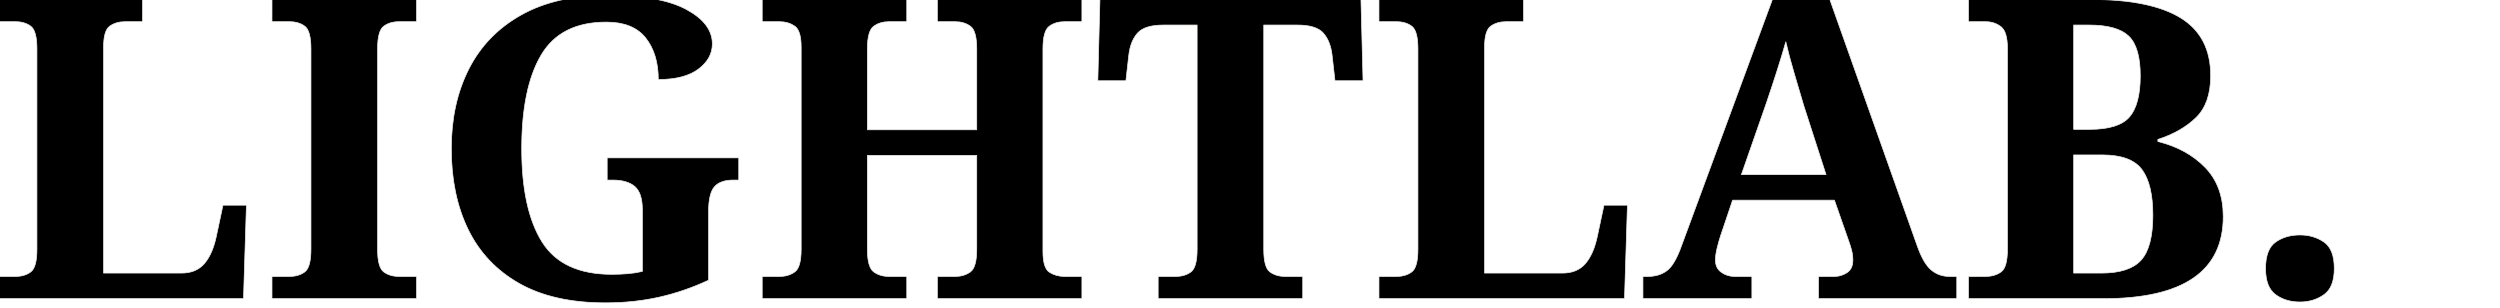
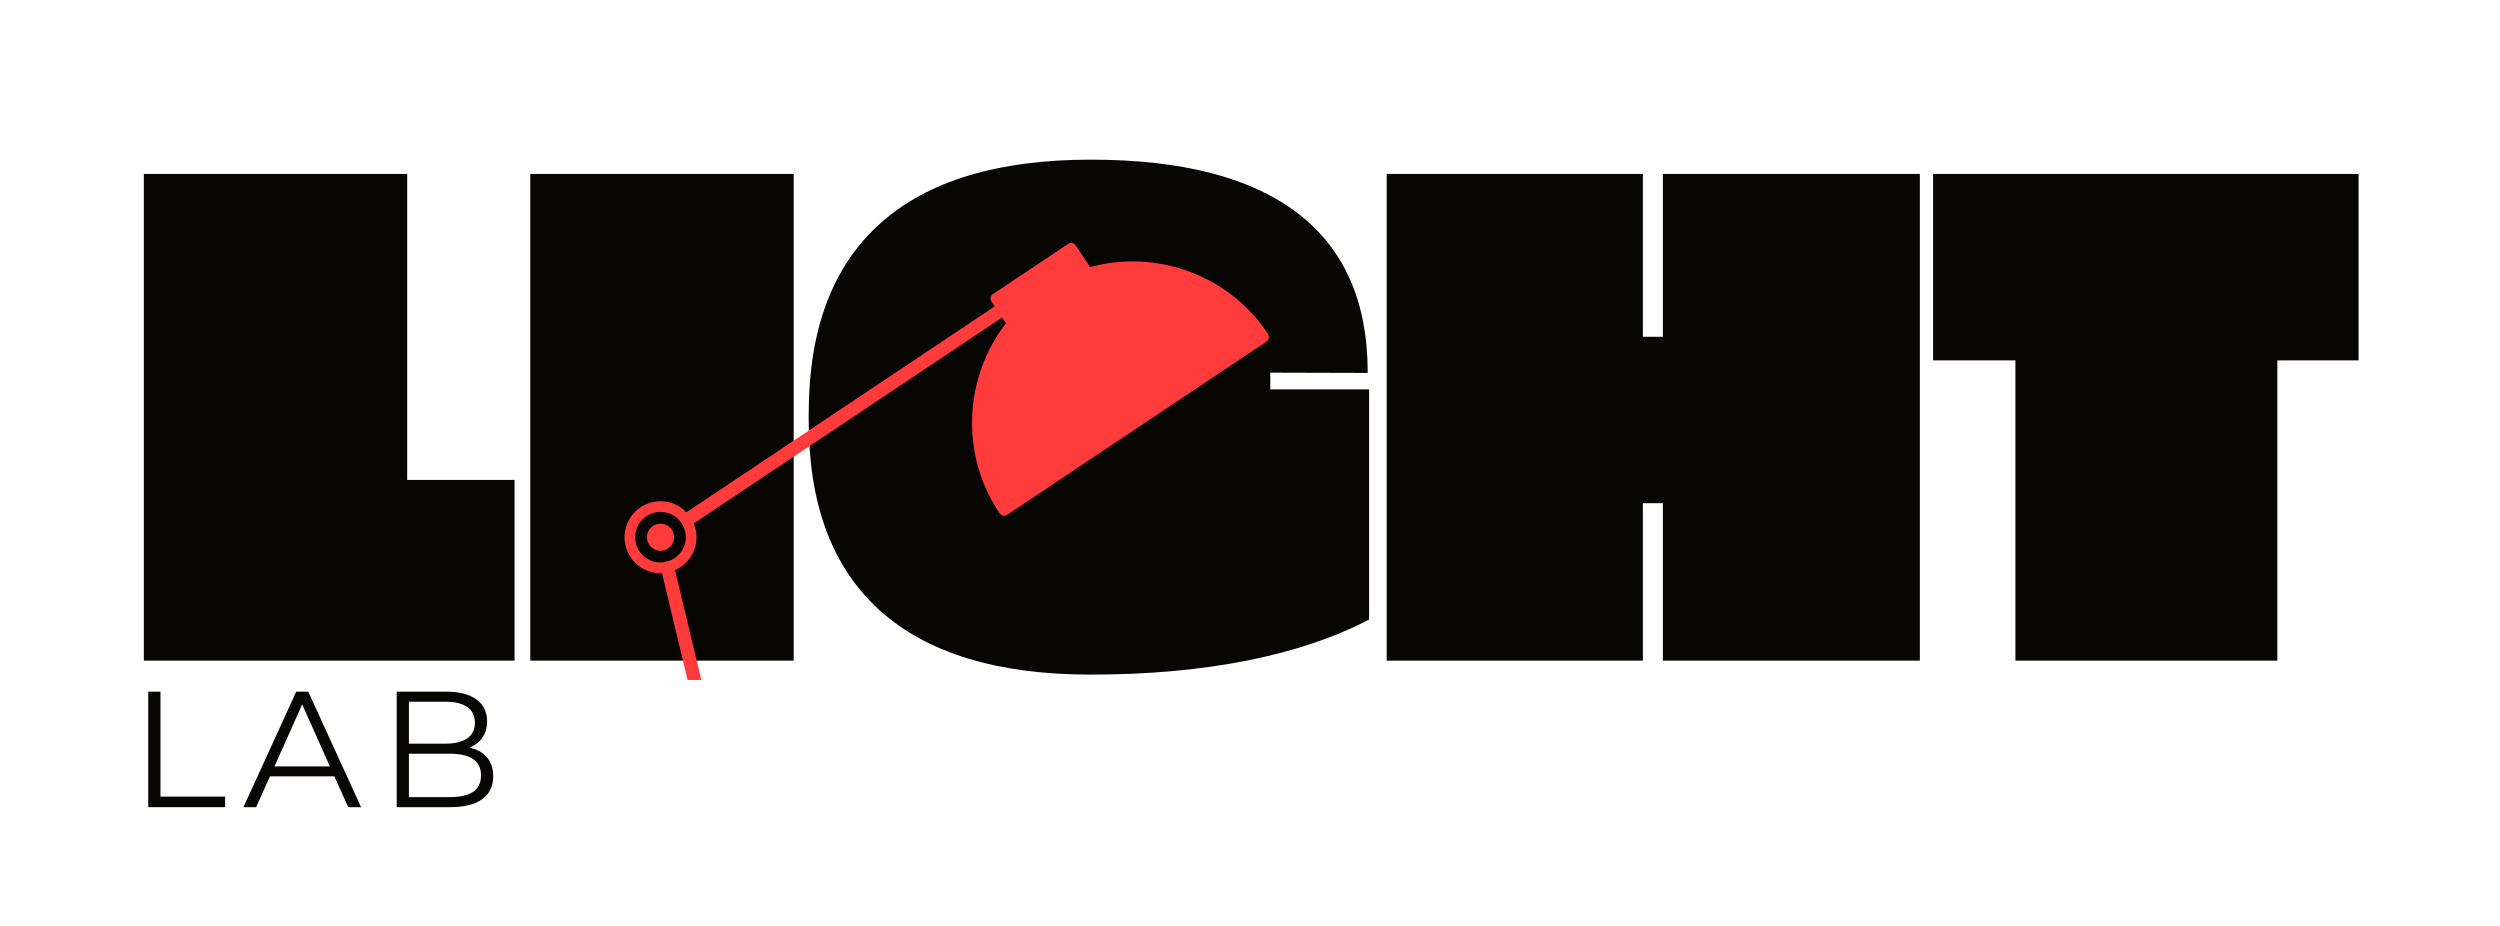
- <svg xmlns="http://www.w3.org/2000/svg" width="100%" height="100%" viewBox="0 0 3580 440" version="1.1" xml:space="preserve" style="fill-rule:evenodd;clip-rule:evenodd;stroke-linejoin:round;stroke-miterlimit:2;">
-   <g transform="matrix(600,0,0,600,3619.25,427.6484)" />
-   <text x="-19.715px" y="427.648px" style="font-family:'Georgia-Bold', 'Georgia', serif;font-weight:700;font-size:600px;stroke:#f0ede9;stroke-width:1px;">LIGHTLAB.</text>
+ <svg xmlns="http://www.w3.org/2000/svg" width="851" zoomAndPan="magnify" viewBox="0 0 638.25 236.25" height="315" preserveAspectRatio="xMidYMid meet" version="1.0">
+   <defs>
+     <clipPath id="85780c7835">
+       <path d="M 227.582 61.883 L 324.34 61.883 L 324.34 154.652 L 227.582 154.652 Z M 227.582 61.883 " clip-rule="nonzero" />
+     </clipPath>
+     <clipPath id="c66eb25942">
+       <path d="M 262.215 61.883 L 289.684 61.883 C 308.809 61.883 324.312 77.387 324.312 96.512 L 324.312 120.023 C 324.312 139.148 308.809 154.652 289.684 154.652 L 262.215 154.652 C 243.09 154.652 227.582 139.148 227.582 120.023 L 227.582 96.512 C 227.582 77.387 243.09 61.883 262.215 61.883 Z M 262.215 61.883 " clip-rule="nonzero" />
+     </clipPath>
+     <clipPath id="8c4e446f3c">
+       <path d="M 262.215 61.883 L 289.684 61.883 C 308.809 61.883 324.312 77.387 324.312 96.512 L 324.312 120.023 C 324.312 139.148 308.809 154.652 289.684 154.652 L 262.215 154.652 C 243.09 154.652 227.582 139.148 227.582 120.023 L 227.582 96.512 C 227.582 77.387 243.09 61.883 262.215 61.883 Z M 262.215 61.883 " clip-rule="nonzero" />
+     </clipPath>
+     <clipPath id="28389d6285">
+       <path d="M 159.344 62 L 324 62 L 324 173.602 L 159.344 173.602 Z M 159.344 62 " clip-rule="nonzero" />
+     </clipPath>
+   </defs>
+   <path fill="#070603" d="M 36.719 168.66 L 36.719 44.406 L 103.957 44.406 L 103.957 122.523 L 131.363 122.523 L 131.363 168.66 Z M 36.719 168.66 " fill-opacity="1" fill-rule="nonzero" />
+   <path fill="#070603" d="M 135.387 44.406 L 202.629 44.406 L 202.629 168.66 L 135.387 168.66 Z M 135.387 44.406 " fill-opacity="1" fill-rule="nonzero" />
+   <path fill="#070603" d="M 278.449 172.227 C 254.699 172.227 236.762 166.773 224.645 155.871 C 212.52 144.969 206.461 128.832 206.461 107.449 L 206.461 105.621 C 206.461 84.184 212.52 68.012 224.645 57.109 C 236.762 46.211 254.699 40.758 278.449 40.758 C 301.719 40.758 319.309 45.297 331.211 54.371 C 343.121 63.445 349.105 76.906 349.172 94.746 L 349.172 95.211 L 281.012 95.02 L 281.012 89.816 C 281.012 88.055 280.129 87.172 278.363 87.172 C 276.539 87.172 275.625 88.055 275.625 89.816 L 275.625 130.93 C 275.625 132.82 276.566 133.703 278.449 133.574 C 279.367 133.574 280.371 133.332 281.465 132.844 L 281.465 128.922 L 278.727 128.922 L 278.82 99.41 L 349.531 99.41 L 349.531 158.156 C 340.703 162.785 330.285 166.285 318.285 168.66 C 306.289 171.035 293.012 172.227 278.449 172.227 Z M 278.449 172.227 " fill-opacity="1" fill-rule="nonzero" />
+   <path fill="#070603" d="M 354.016 168.66 L 354.016 44.406 L 419.426 44.406 L 419.426 85.977 L 424.535 85.977 L 424.535 44.406 L 490.137 44.406 L 490.137 168.66 L 424.535 168.66 L 424.535 128.465 L 419.426 128.465 L 419.426 168.66 Z M 354.016 168.66 " fill-opacity="1" fill-rule="nonzero" />
+   <path fill="#070603" d="M 514.535 168.66 L 514.535 92.008 L 493.52 92.008 L 493.52 44.406 L 602.148 44.406 L 602.148 92.008 L 581.406 92.008 L 581.406 168.66 Z M 514.535 168.66 " fill-opacity="1" fill-rule="nonzero" />
+   <g clip-path="url(#85780c7835)">
+     <g clip-path="url(#c66eb25942)">
+       <g clip-path="url(#8c4e446f3c)">
+         <path fill="#070603" d="M 227.582 61.883 L 324.34 61.883 L 324.34 154.652 L 227.582 154.652 Z M 227.582 61.883 " fill-opacity="1" fill-rule="nonzero" />
+       </g>
+     </g>
+   </g>
+   <g clip-path="url(#28389d6285)">
+     <path fill="#ff3b3b" d="M 323.684 85.207 L 323.555 85 C 313.613 70.121 295.062 63.566 278.262 68.195 C 278.227 68.113 278.211 68.023 278.16 67.949 L 274.602 62.625 C 274.188 61.996 273.34 61.828 272.715 62.25 L 253.488 75.09 C 252.859 75.508 252.691 76.352 253.109 76.98 L 253.941 78.223 L 175.238 130.789 C 173.566 129.051 171.223 127.961 168.625 127.961 C 163.559 127.961 159.438 132.086 159.438 137.152 C 159.438 142.219 163.559 146.34 168.625 146.34 C 168.758 146.34 168.887 146.328 169.016 146.32 L 198.008 267.508 C 180.504 267.77 165.617 271.566 160.609 277.141 C 159.504 278.371 159.508 279.973 160.613 281.223 C 160.875 281.512 161.246 281.68 161.633 281.68 L 238.223 281.68 C 238.609 281.68 238.98 281.512 239.242 281.223 C 240.348 279.977 240.348 278.375 239.242 277.141 C 234.207 271.531 219.156 267.719 201.512 267.504 L 172.34 145.551 C 175.559 144.121 177.812 140.898 177.812 137.152 C 177.812 135.906 177.562 134.719 177.113 133.637 L 255.836 81.059 L 256.668 82.305 C 256.719 82.379 256.781 82.445 256.844 82.508 C 246.141 96.254 245.098 115.895 255.027 130.766 L 255.246 131.074 C 255.512 131.457 255.934 131.664 256.371 131.664 C 256.629 131.664 256.895 131.59 257.125 131.434 L 323.367 87.195 C 323.988 86.777 324.094 85.832 323.684 85.207 Z M 170.504 143.301 C 170.355 143.297 170.203 143.281 170.051 143.32 C 169.898 143.355 169.77 143.438 169.637 143.512 C 169.309 143.562 168.973 143.613 168.625 143.613 C 165.062 143.613 162.164 140.715 162.164 137.152 C 162.164 133.59 165.062 130.688 168.625 130.688 C 172.188 130.688 175.086 133.59 175.086 137.152 C 175.086 140.059 173.148 142.492 170.504 143.301 Z M 168.625 133.684 C 166.711 133.684 165.16 135.238 165.16 137.152 C 165.16 139.066 166.711 140.621 168.625 140.621 C 170.543 140.621 172.094 139.066 172.094 137.152 C 172.094 135.238 170.543 133.684 168.625 133.684 Z M 168.625 133.684 " fill-opacity="1" fill-rule="nonzero" />
+   </g>
+   <path fill="#070603" d="M 37.848 176.586 L 40.965 176.586 L 40.965 203.371 L 57.473 203.371 L 57.473 206.07 L 37.848 206.07 Z M 37.848 176.586 " fill-opacity="1" fill-rule="nonzero" />
+   <path fill="#070603" d="M 85.359 198.195 L 68.93 198.195 L 65.391 206.07 L 62.152 206.07 L 75.629 176.586 L 78.703 176.586 L 92.18 206.07 L 88.898 206.07 Z M 84.227 195.668 L 77.148 179.832 L 70.07 195.668 Z M 84.227 195.668 " fill-opacity="1" fill-rule="nonzero" />
+   <path fill="#070603" d="M 119.855 190.867 C 121.789 191.285 123.285 192.121 124.336 193.375 C 125.391 194.625 125.918 196.23 125.918 198.195 C 125.918 200.719 124.984 202.664 123.117 204.027 C 121.25 205.391 118.492 206.07 114.84 206.07 L 101.277 206.07 L 101.277 176.586 L 113.996 176.586 C 117.281 176.586 119.832 177.246 121.641 178.57 C 123.449 179.887 124.355 181.754 124.355 184.168 C 124.355 185.797 123.953 187.18 123.152 188.316 C 122.355 189.457 121.258 190.309 119.855 190.867 Z M 104.395 179.152 L 104.395 189.855 L 113.789 189.855 C 116.172 189.855 118.012 189.398 119.305 188.488 C 120.598 187.574 121.246 186.246 121.246 184.504 C 121.246 182.766 120.598 181.438 119.305 180.527 C 118.012 179.613 116.172 179.152 113.789 179.152 Z M 114.797 203.5 C 117.434 203.5 119.426 203.055 120.773 202.152 C 122.125 201.258 122.801 199.852 122.801 197.945 C 122.801 194.266 120.133 192.422 114.797 192.422 L 104.395 192.422 L 104.395 203.5 Z M 114.797 203.5 " fill-opacity="1" fill-rule="nonzero" />
</svg>
